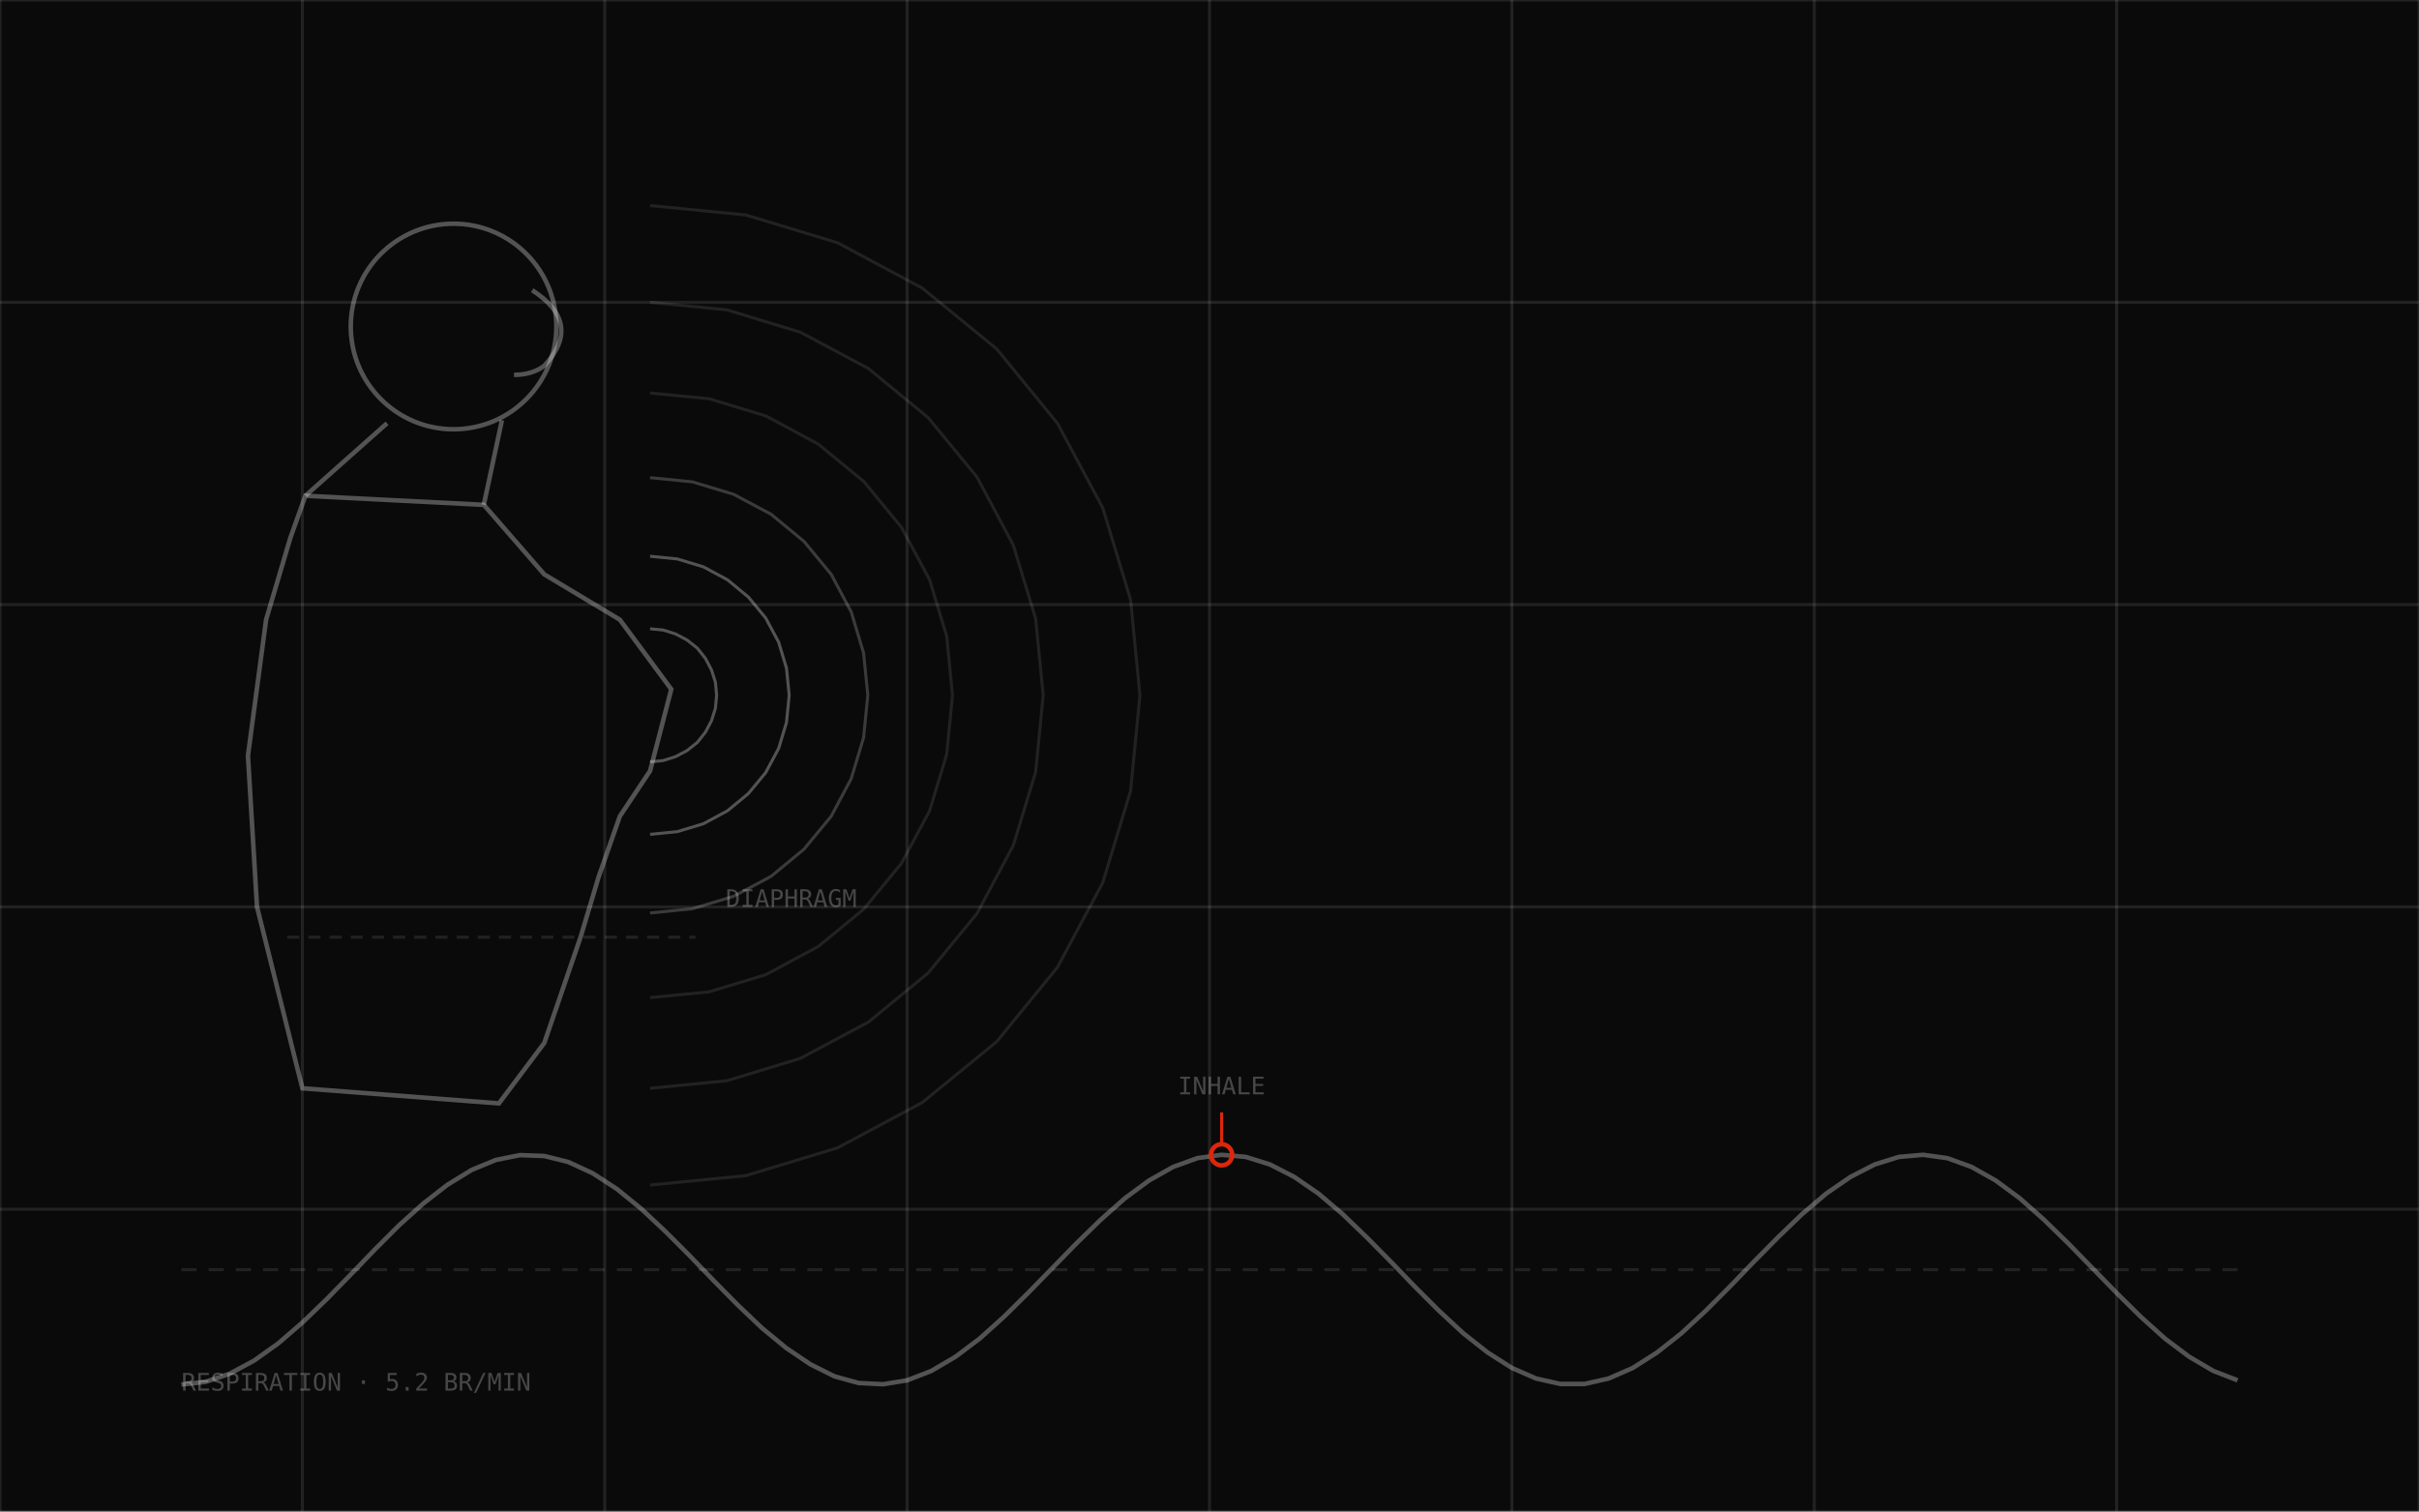
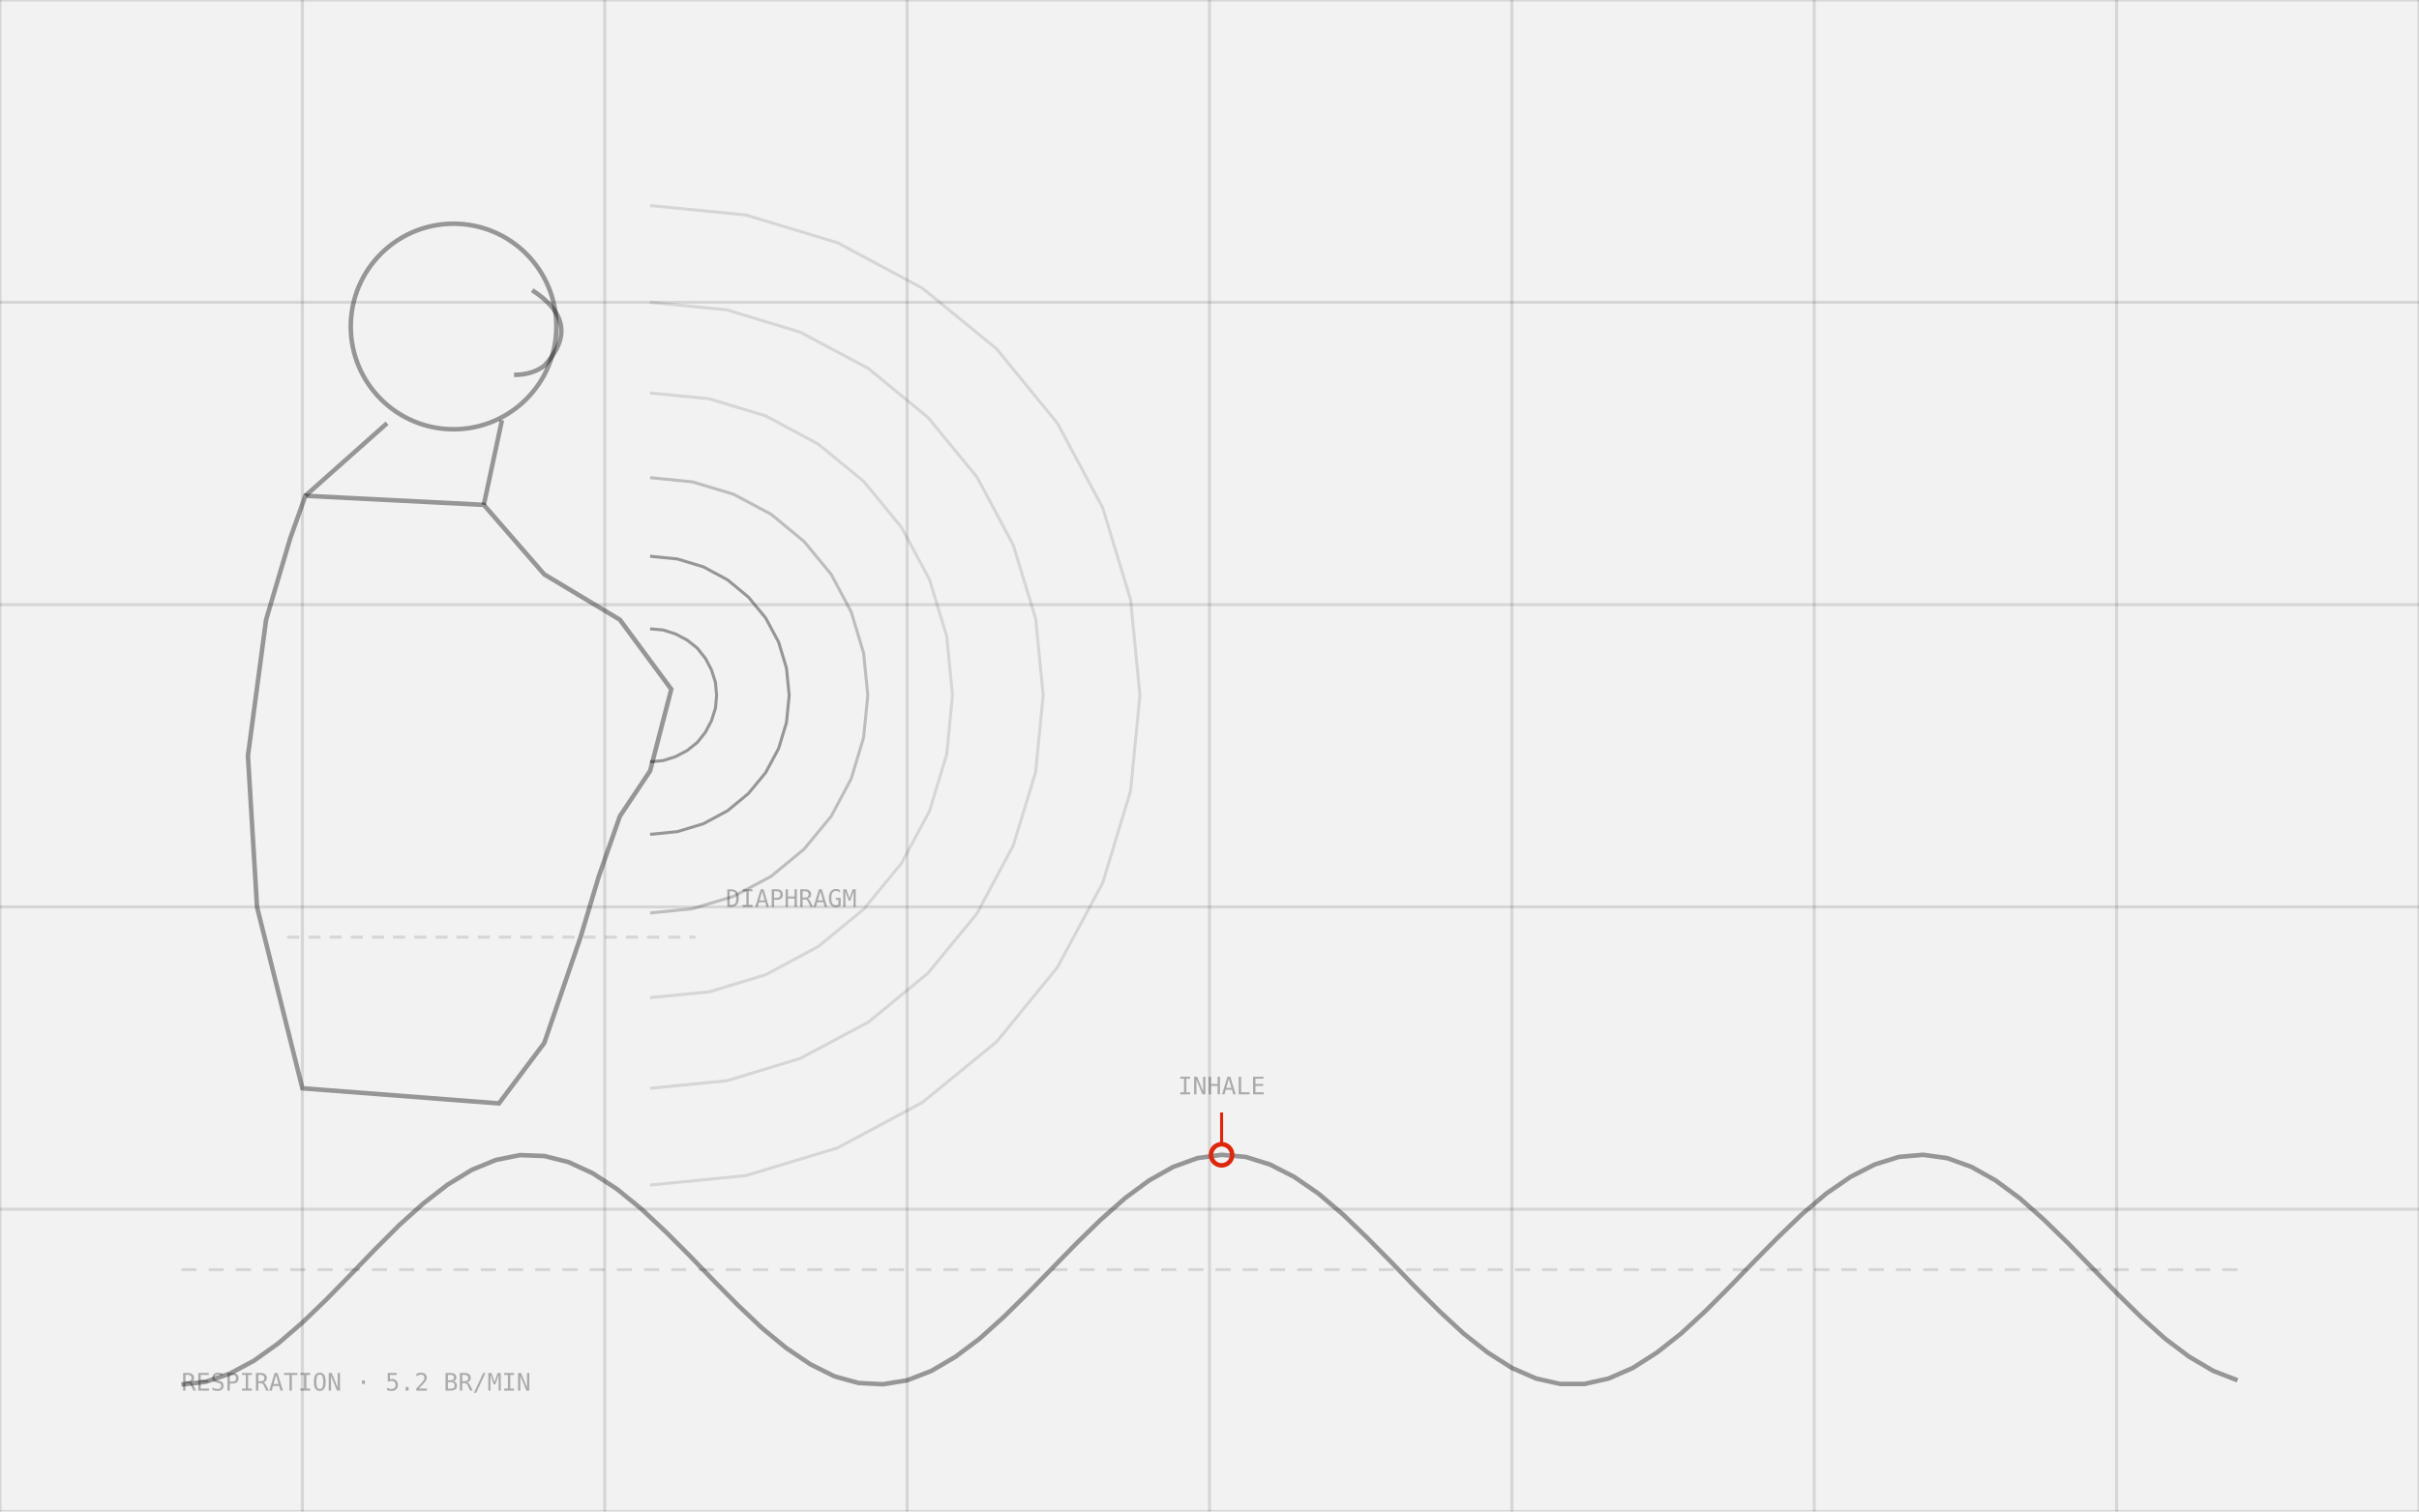
<svg xmlns="http://www.w3.org/2000/svg" viewBox="0 0 800 500" preserveAspectRatio="xMidYMid slice" role="presentation" aria-hidden="true">
-   <rect x="0" y="0" width="800" height="500" fill="#0a0a0a" />
-   <line x1="0" y1="0" x2="0" y2="500" stroke="rgba(255,255,255,0.10)" stroke-width="1" />
-   <line x1="100" y1="0" x2="100" y2="500" stroke="rgba(255,255,255,0.10)" stroke-width="1" />
-   <line x1="200" y1="0" x2="200" y2="500" stroke="rgba(255,255,255,0.10)" stroke-width="1" />
-   <line x1="300" y1="0" x2="300" y2="500" stroke="rgba(255,255,255,0.10)" stroke-width="1" />
-   <line x1="400" y1="0" x2="400" y2="500" stroke="rgba(255,255,255,0.10)" stroke-width="1" />
-   <line x1="500" y1="0" x2="500" y2="500" stroke="rgba(255,255,255,0.10)" stroke-width="1" />
-   <line x1="600" y1="0" x2="600" y2="500" stroke="rgba(255,255,255,0.10)" stroke-width="1" />
-   <line x1="700" y1="0" x2="700" y2="500" stroke="rgba(255,255,255,0.10)" stroke-width="1" />
-   <line x1="800" y1="0" x2="800" y2="500" stroke="rgba(255,255,255,0.10)" stroke-width="1" />
-   <line x1="0" y1="0" x2="800" y2="0" stroke="rgba(255,255,255,0.10)" stroke-width="1" />
-   <line x1="0" y1="100" x2="800" y2="100" stroke="rgba(255,255,255,0.10)" stroke-width="1" />
-   <line x1="0" y1="200" x2="800" y2="200" stroke="rgba(255,255,255,0.10)" stroke-width="1" />
-   <line x1="0" y1="300" x2="800" y2="300" stroke="rgba(255,255,255,0.10)" stroke-width="1" />
-   <line x1="0" y1="400" x2="800" y2="400" stroke="rgba(255,255,255,0.10)" stroke-width="1" />
-   <line x1="0" y1="500" x2="800" y2="500" stroke="rgba(255,255,255,0.10)" stroke-width="1" />
-   <polyline points="215.0,68.0 246.6,71.1 277.0,80.3 305.0,95.3 329.6,115.4 349.7,140.0 364.7,168.0 373.9,198.4 377.0,230.0 373.9,261.6 364.7,292.0 349.7,320.0 329.6,344.6 305.0,364.7 277.0,379.7 246.6,388.9 215.0,392.0" fill="none" stroke="rgba(255,255,255,0.10)" stroke-width="1" />
-   <polyline points="215.0,100.0 240.4,102.5 264.7,109.9 287.2,121.9 306.9,138.1 323.1,157.8 335.1,180.3 342.5,204.6 345.0,230.0 342.5,255.4 335.1,279.7 323.1,302.2 306.9,321.9 287.2,338.1 264.7,350.1 240.4,357.5 215.0,360.0" fill="none" stroke="rgba(255,255,255,0.10)" stroke-width="1" />
-   <polyline points="215.0,130.0 234.5,131.9 253.3,137.6 270.6,146.9 285.7,159.3 298.1,174.4 307.4,191.7 313.1,210.5 315.0,230.0 313.1,249.5 307.4,268.3 298.1,285.6 285.7,300.7 270.6,313.1 253.3,322.4 234.5,328.1 215.0,330.0" fill="none" stroke="rgba(255,255,255,0.10)" stroke-width="1" />
-   <polyline points="215.0,158.0 229.0,159.4 242.6,163.5 255.0,170.1 265.9,179.1 274.9,190.0 281.5,202.4 285.6,216.0 287.0,230.0 285.6,244.0 281.5,257.6 274.9,270.0 265.9,280.9 255.0,289.9 242.6,296.5 229.0,300.6 215.0,302.0" fill="none" stroke="rgba(255,255,255,0.20)" stroke-width="1" />
-   <polyline points="215.0,184.0 224.0,184.9 232.6,187.5 240.6,191.8 247.5,197.5 253.2,204.4 257.5,212.4 260.1,221.0 261.0,230.0 260.1,239.0 257.5,247.6 253.2,255.6 247.5,262.5 240.6,268.2 232.6,272.5 224.0,275.1 215.0,276.0" fill="none" stroke="rgba(255,255,255,0.30)" stroke-width="1" />
-   <polyline points="215.0,208.0 219.3,208.4 223.4,209.7 227.2,211.7 230.6,214.4 233.3,217.8 235.3,221.6 236.6,225.7 237.0,230.0 236.6,234.3 235.3,238.4 233.3,242.2 230.6,245.6 227.2,248.3 223.4,250.3 219.3,251.6 215.0,252.0" fill="none" stroke="rgba(255,255,255,0.30)" stroke-width="1" />
-   <circle cx="150" cy="108" r="34" fill="none" stroke="rgba(255,255,255,0.30)" stroke-width="1.5" />
-   <path d="M176,96 Q193,107 180,121 Q176,124 170,124" fill="none" stroke="rgba(255,255,255,0.30)" stroke-width="1.5" />
-   <line x1="166" y1="139" x2="160" y2="167" stroke="rgba(255,255,255,0.30)" stroke-width="1.5" />
-   <line x1="128" y1="140" x2="101" y2="164" stroke="rgba(255,255,255,0.30)" stroke-width="1.5" />
-   <polygon points="160,167 180,190 205,205 222,228 215,255 205,270 198,290 192,310 180,345 165,365 100,360 95,340 85,300 82,250 88,205 96,178 101,164" fill="none" stroke="rgba(255,255,255,0.30)" stroke-width="1.5" />
-   <line x1="95" y1="310" x2="230" y2="310" stroke="rgba(255,255,255,0.10)" stroke-width="1" stroke-dasharray="4 3" />
-   <text x="240" y="300" font-family="monospace" font-size="8" fill="rgba(255,255,255,0.25)" text-anchor="start">DIAPHRAGM</text>
-   <line x1="60" y1="420" x2="740" y2="420" stroke="rgba(255,255,255,0.10)" stroke-width="1" stroke-dasharray="5 4" />
-   <polyline points="60,458.0 68,457.1 76,454.4 84,450.1 92,444.4 100,437.5 108,429.8 116,421.6 124,413.3 132,405.3 140,398.1 148,391.9 156,387.0 164,383.7 172,382.1 180,382.4 188,384.4 196,388.1 204,393.3 212,399.8 220,407.3 228,415.3 236,423.6 244,431.7 252,439.3 260,445.9 268,451.3 276,455.3 284,457.5 292,457.9 300,456.6 308,453.5 316,448.8 324,442.8 332,435.6 340,427.7 348,419.5 356,411.3 364,403.5 372,396.4 380,390.5 388,386.0 396,383.1 404,382.0 412,382.7 420,385.2 428,389.3 436,394.8 444,401.6 452,409.3 460,417.4 468,425.7 476,433.7 484,441.1 492,447.4 500,452.5 508,456.0 516,457.8 524,457.8 532,456.0 540,452.5 548,447.4 556,441.1 564,433.7 572,425.7 580,417.4 588,409.3 596,401.6 604,394.8 612,389.3 620,385.2 628,382.7 636,382.0 644,383.1 652,386.0 660,390.5 668,396.4 676,403.5 684,411.3 692,419.5 700,427.7 708,435.6 716,442.8 724,448.8 732,453.5 740,456.6" fill="none" stroke="rgba(255,255,255,0.30)" stroke-width="1.5" />
+   <rect x="0" y="0" width="800" height="500" fill="#f2f2f3" />
+   <line x1="0" y1="0" x2="0" y2="500" stroke="rgba(0,0,0,0.12)" stroke-width="1" />
+   <line x1="100" y1="0" x2="100" y2="500" stroke="rgba(0,0,0,0.12)" stroke-width="1" />
+   <line x1="200" y1="0" x2="200" y2="500" stroke="rgba(0,0,0,0.12)" stroke-width="1" />
+   <line x1="300" y1="0" x2="300" y2="500" stroke="rgba(0,0,0,0.12)" stroke-width="1" />
+   <line x1="400" y1="0" x2="400" y2="500" stroke="rgba(0,0,0,0.12)" stroke-width="1" />
+   <line x1="500" y1="0" x2="500" y2="500" stroke="rgba(0,0,0,0.12)" stroke-width="1" />
+   <line x1="600" y1="0" x2="600" y2="500" stroke="rgba(0,0,0,0.12)" stroke-width="1" />
+   <line x1="700" y1="0" x2="700" y2="500" stroke="rgba(0,0,0,0.12)" stroke-width="1" />
+   <line x1="800" y1="0" x2="800" y2="500" stroke="rgba(0,0,0,0.12)" stroke-width="1" />
+   <line x1="0" y1="0" x2="800" y2="0" stroke="rgba(0,0,0,0.12)" stroke-width="1" />
+   <line x1="0" y1="100" x2="800" y2="100" stroke="rgba(0,0,0,0.12)" stroke-width="1" />
+   <line x1="0" y1="200" x2="800" y2="200" stroke="rgba(0,0,0,0.12)" stroke-width="1" />
+   <line x1="0" y1="300" x2="800" y2="300" stroke="rgba(0,0,0,0.12)" stroke-width="1" />
+   <line x1="0" y1="400" x2="800" y2="400" stroke="rgba(0,0,0,0.12)" stroke-width="1" />
+   <line x1="0" y1="500" x2="800" y2="500" stroke="rgba(0,0,0,0.12)" stroke-width="1" />
+   <polyline points="215.0,68.0 246.6,71.1 277.0,80.3 305.0,95.3 329.6,115.4 349.7,140.0 364.7,168.0 373.9,198.4 377.0,230.0 373.9,261.6 364.7,292.0 349.7,320.0 329.6,344.6 305.0,364.7 277.0,379.7 246.6,388.9 215.0,392.0" fill="none" stroke="rgba(0,0,0,0.12)" stroke-width="1" />
+   <polyline points="215.0,100.0 240.4,102.5 264.7,109.9 287.2,121.9 306.9,138.1 323.1,157.8 335.1,180.3 342.5,204.6 345.0,230.0 342.5,255.4 335.1,279.7 323.1,302.2 306.9,321.9 287.2,338.1 264.7,350.1 240.4,357.5 215.0,360.0" fill="none" stroke="rgba(0,0,0,0.12)" stroke-width="1" />
+   <polyline points="215.0,130.0 234.5,131.9 253.3,137.6 270.6,146.9 285.7,159.3 298.1,174.4 307.4,191.7 313.1,210.5 315.0,230.0 313.1,249.5 307.4,268.3 298.1,285.6 285.7,300.7 270.6,313.1 253.3,322.4 234.5,328.1 215.0,330.0" fill="none" stroke="rgba(0,0,0,0.12)" stroke-width="1" />
+   <polyline points="215.0,158.0 229.0,159.4 242.6,163.5 255.0,170.1 265.9,179.1 274.9,190.0 281.5,202.4 285.6,216.0 287.0,230.0 285.6,244.0 281.5,257.6 274.9,270.0 265.9,280.9 255.0,289.9 242.6,296.5 229.0,300.6 215.0,302.0" fill="none" stroke="rgba(0,0,0,0.22)" stroke-width="1" />
+   <polyline points="215.0,184.0 224.0,184.9 232.6,187.5 240.6,191.8 247.5,197.5 253.2,204.4 257.5,212.4 260.1,221.0 261.0,230.0 260.1,239.0 257.5,247.6 253.2,255.6 247.5,262.5 240.6,268.2 232.6,272.5 224.0,275.1 215.0,276.0" fill="none" stroke="rgba(0,0,0,0.38)" stroke-width="1" />
+   <polyline points="215.0,208.0 219.3,208.4 223.4,209.7 227.2,211.7 230.6,214.4 233.3,217.8 235.3,221.6 236.6,225.7 237.0,230.0 236.6,234.3 235.3,238.4 233.3,242.2 230.6,245.6 227.2,248.3 223.4,250.3 219.3,251.6 215.0,252.0" fill="none" stroke="rgba(0,0,0,0.38)" stroke-width="1" />
+   <circle cx="150" cy="108" r="34" fill="none" stroke="rgba(0,0,0,0.38)" stroke-width="1.5" />
+   <path d="M176,96 Q193,107 180,121 Q176,124 170,124" fill="none" stroke="rgba(0,0,0,0.38)" stroke-width="1.5" />
+   <line x1="166" y1="139" x2="160" y2="167" stroke="rgba(0,0,0,0.38)" stroke-width="1.5" />
+   <line x1="128" y1="140" x2="101" y2="164" stroke="rgba(0,0,0,0.38)" stroke-width="1.5" />
+   <polygon points="160,167 180,190 205,205 222,228 215,255 205,270 198,290 192,310 180,345 165,365 100,360 95,340 85,300 82,250 88,205 96,178 101,164" fill="none" stroke="rgba(0,0,0,0.38)" stroke-width="1.5" />
+   <line x1="95" y1="310" x2="230" y2="310" stroke="rgba(0,0,0,0.12)" stroke-width="1" stroke-dasharray="4 3" />
+   <text x="240" y="300" font-family="monospace" font-size="8" fill="rgba(0,0,0,0.30)" text-anchor="start">DIAPHRAGM</text>
+   <line x1="60" y1="420" x2="740" y2="420" stroke="rgba(0,0,0,0.12)" stroke-width="1" stroke-dasharray="5 4" />
+   <polyline points="60,458.0 68,457.1 76,454.4 84,450.1 92,444.4 100,437.5 108,429.8 116,421.6 124,413.3 132,405.3 140,398.1 148,391.9 156,387.0 164,383.7 172,382.1 180,382.4 188,384.4 196,388.1 204,393.3 212,399.8 220,407.3 228,415.3 236,423.6 244,431.7 252,439.3 260,445.9 268,451.3 276,455.3 284,457.5 292,457.9 300,456.6 308,453.5 316,448.8 324,442.8 332,435.6 340,427.7 348,419.5 356,411.3 364,403.5 372,396.4 380,390.5 388,386.0 396,383.1 404,382.0 412,382.7 420,385.2 428,389.3 436,394.8 444,401.6 452,409.3 460,417.4 468,425.7 476,433.7 484,441.1 492,447.4 500,452.5 508,456.0 516,457.8 524,457.8 532,456.0 540,452.5 548,447.4 556,441.1 564,433.7 572,425.7 580,417.4 588,409.3 596,401.6 604,394.8 612,389.3 620,385.2 628,382.7 636,382.0 644,383.1 652,386.0 660,390.5 668,396.4 676,403.5 684,411.3 692,419.5 700,427.7 708,435.6 716,442.8 724,448.8 732,453.5 740,456.6" fill="none" stroke="rgba(0,0,0,0.38)" stroke-width="1.5" />
  <circle cx="404" cy="382" r="3.5" fill="none" stroke="#dd260b" stroke-width="1.5" />
  <line x1="404" y1="368" x2="404" y2="378" stroke="#dd260b" stroke-width="1" />
-   <text x="404" y="362" font-family="monospace" font-size="8" fill="rgba(255,255,255,0.25)" text-anchor="middle">INHALE</text>
-   <text x="60" y="460" font-family="monospace" font-size="8" fill="rgba(255,255,255,0.25)" text-anchor="start">RESPIRATION · 5.2 BR/MIN</text>
+   <text x="404" y="362" font-family="monospace" font-size="8" fill="rgba(0,0,0,0.30)" text-anchor="middle">INHALE</text>
+   <text x="60" y="460" font-family="monospace" font-size="8" fill="rgba(0,0,0,0.30)" text-anchor="start">RESPIRATION · 5.2 BR/MIN</text>
</svg>
